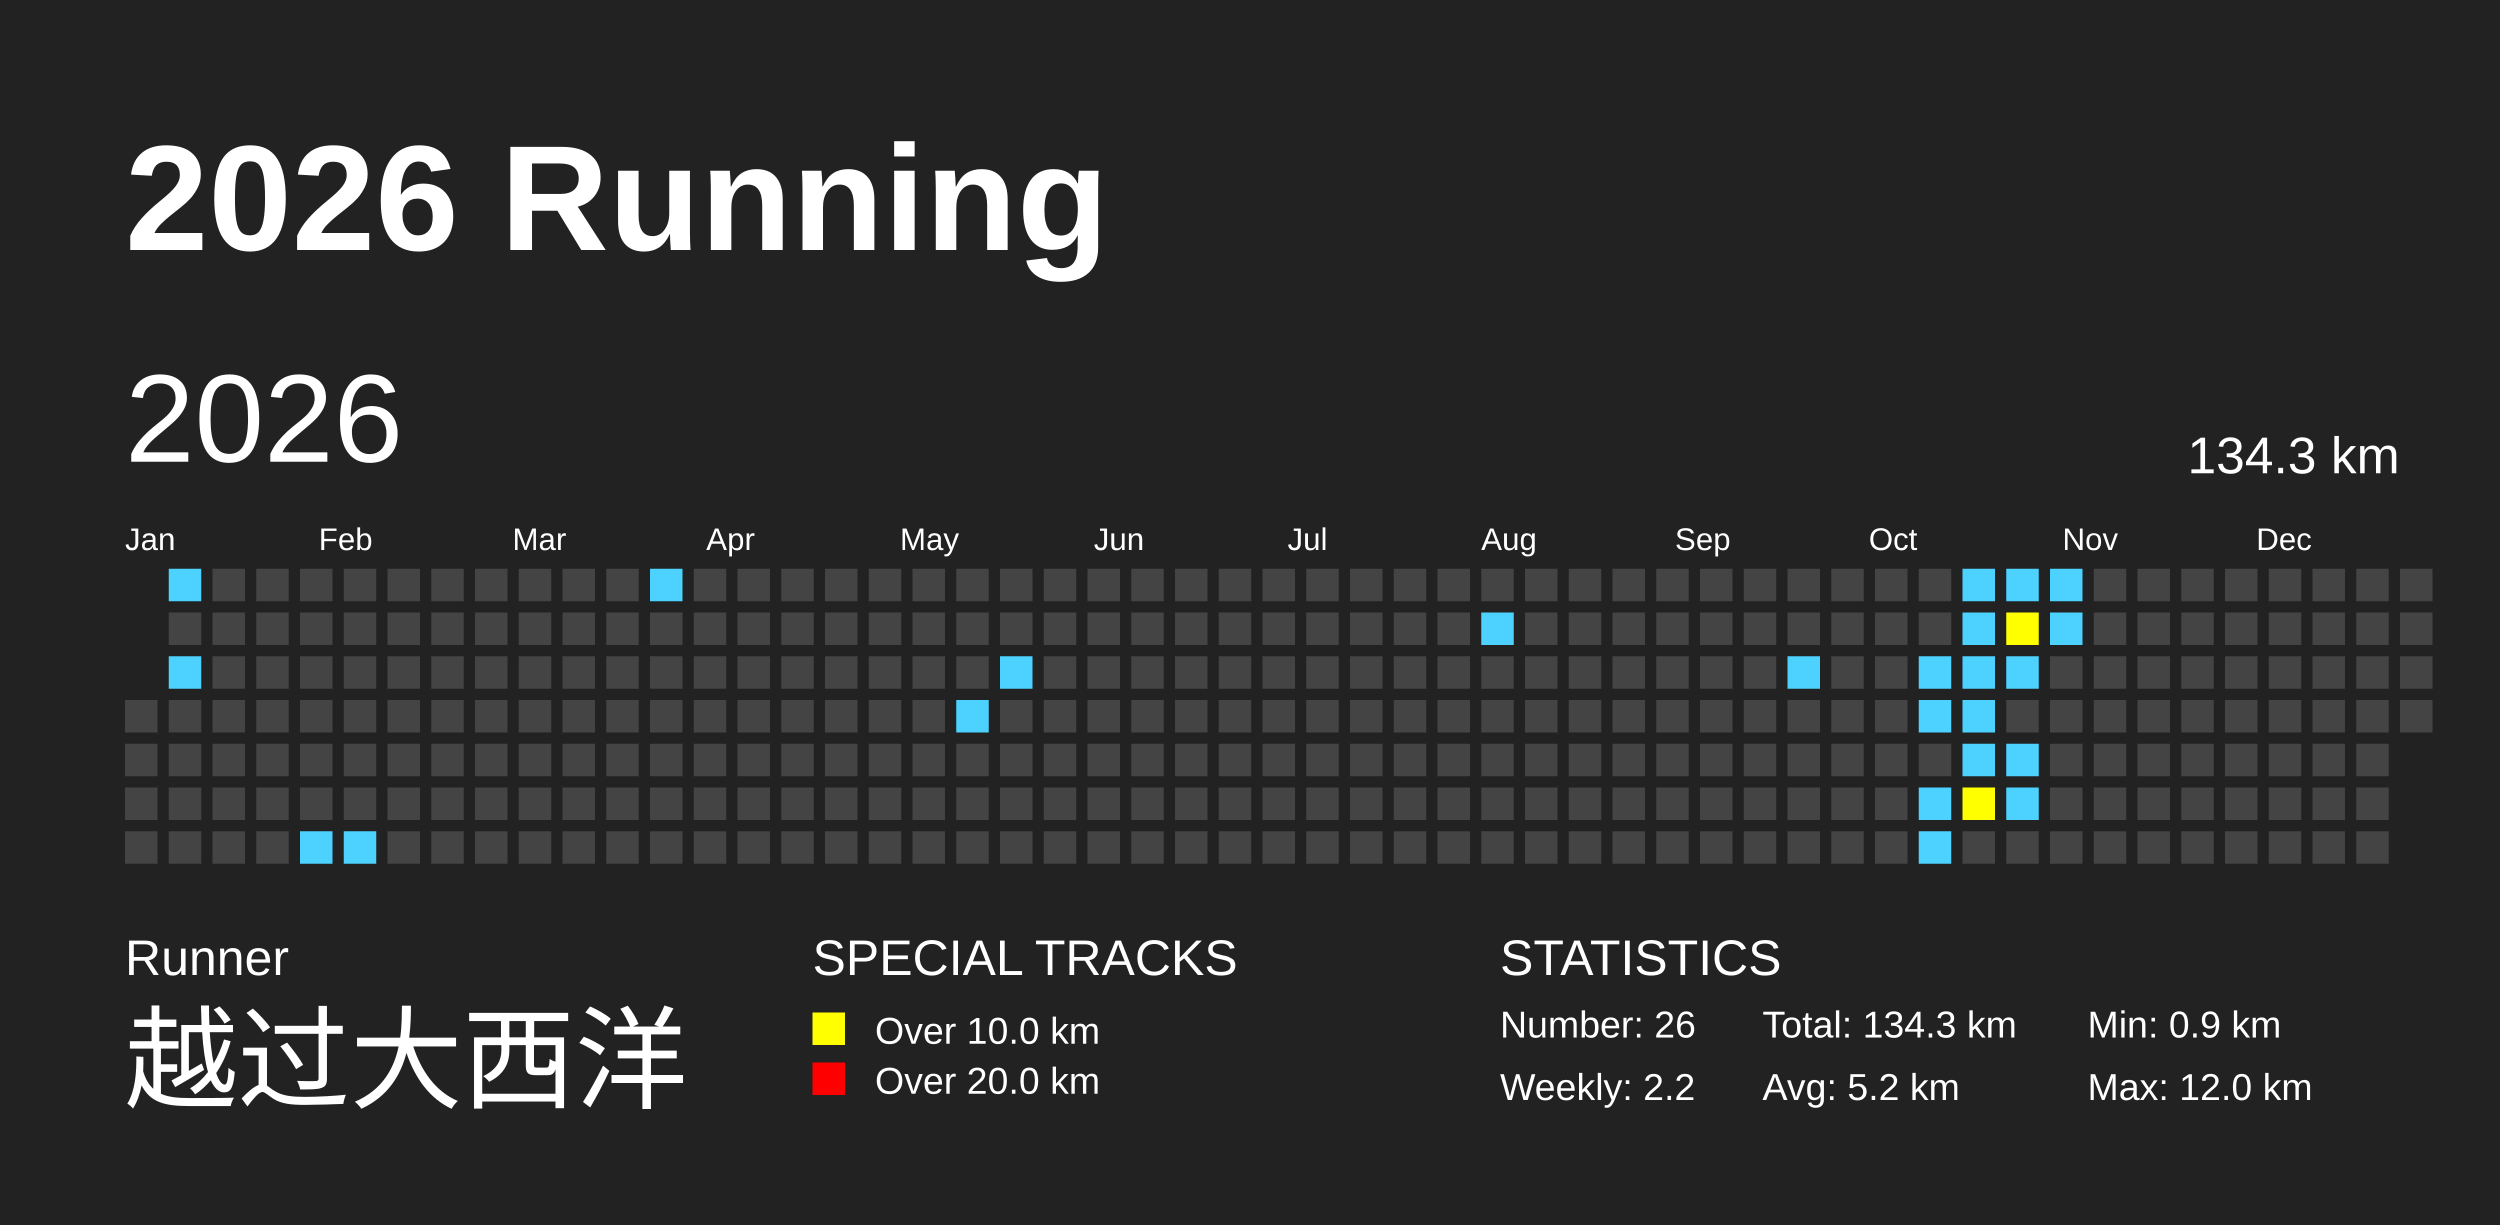
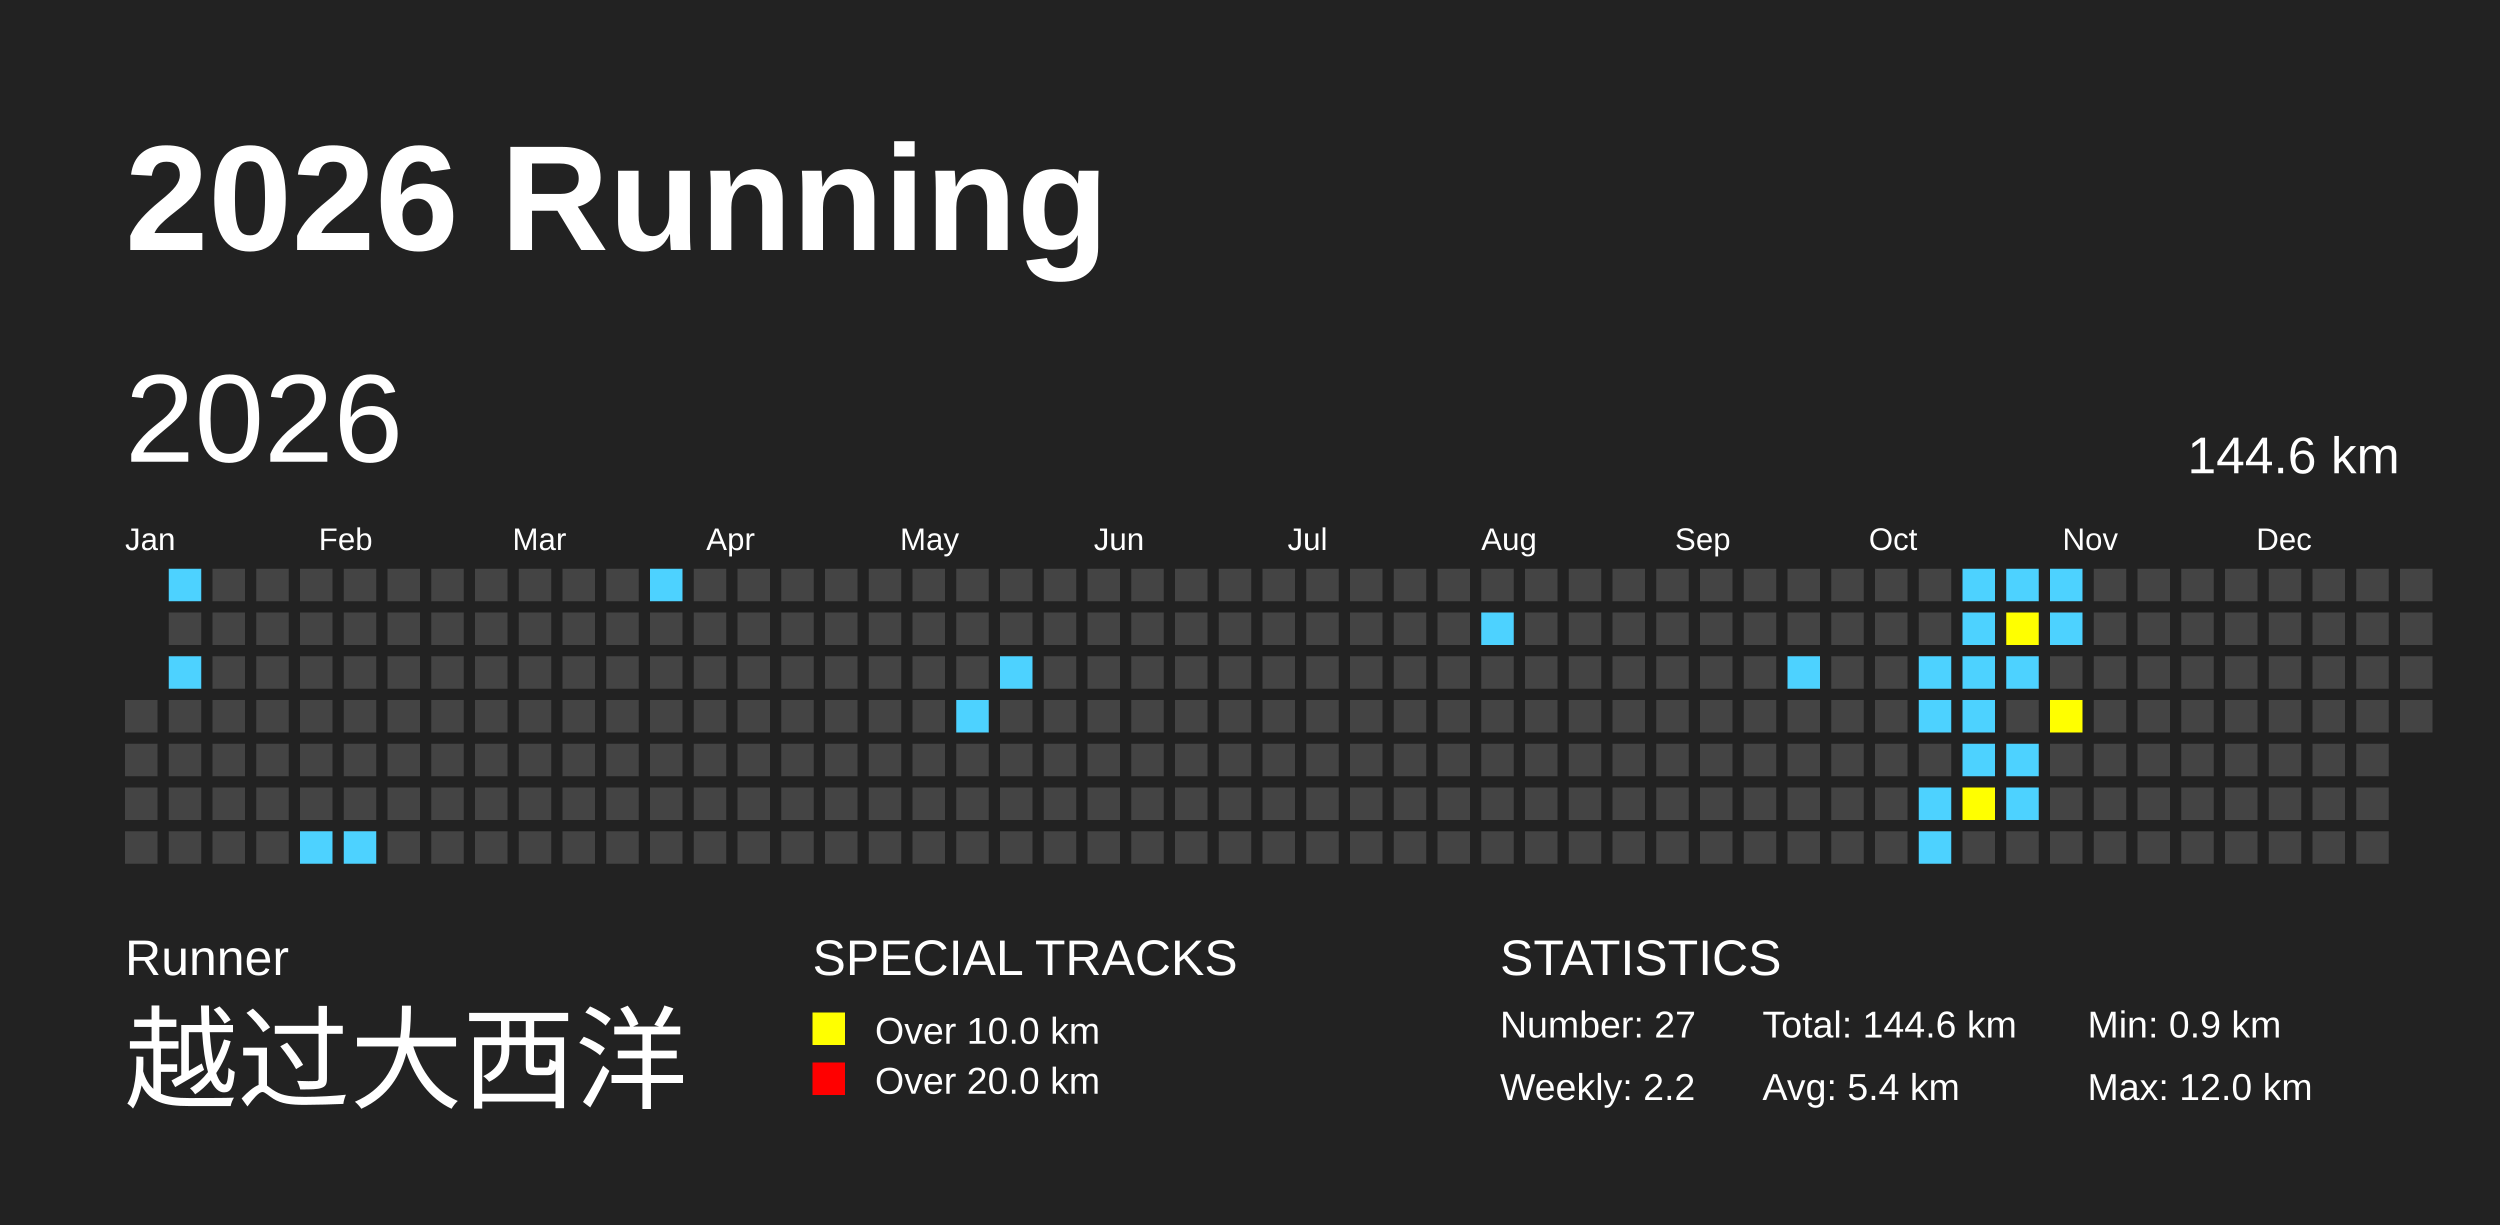
<svg xmlns="http://www.w3.org/2000/svg" baseProfile="full" height="98mm" version="1.1" viewBox="0,0,200,98" width="200mm">
  <defs>
    <pattern height="2" id="indoor-stripe" patternUnits="userSpaceOnUse" width="2">
      <line stroke="white" stroke-opacity="0.45" stroke-width="0.5" x1="0" x2="2" y1="2" y2="0" />
    </pattern>
  </defs>
  <rect fill="#222222" height="98" width="200" x="0" y="0" />
  <text fill="#FFFFFF" style="font-size:12px; font-family:Arial; font-weight:bold;" x="10" y="20">2026 Running</text>
  <text fill="#FFFFFF" style="font-size:4px; font-family:Arial" x="10" y="78">Runner</text>
  <text fill="#FFFFFF" style="font-size:9px; font-family:Arial" x="10" y="88">越过大西洋</text>
  <text fill="#FFFFFF" style="font-size:4px; font-family:Arial" x="65" y="78">SPECIAL TRACKS</text>
  <rect fill="yellow" height="2.6" width="2.6" x="65" y="81" />
  <text fill="#FFFFFF" style="font-size:3px; font-family:Arial" x="70" y="83.5">Over 10.0 km</text>
  <rect fill="red" height="2.6" width="2.6" x="65" y="85" />
  <text fill="#FFFFFF" style="font-size:3px; font-family:Arial" x="70" y="87.5">Over 20.0 km</text>
  <text fill="#FFFFFF" style="font-size:4px; font-family:Arial" x="120" y="78">STATISTICS</text>
-   <text fill="#FFFFFF" style="font-size:3px; font-family:Arial" x="120" y="83">Number: 26</text>
+   <text fill="#FFFFFF" style="font-size:3px; font-family:Arial" x="120" y="83">Number: 27</text>
  <text fill="#FFFFFF" style="font-size:3px; font-family:Arial" x="120" y="88">Weekly: 2.2</text>
-   <text fill="#FFFFFF" style="font-size:3px; font-family:Arial" x="141" y="83">Total: 134.3 km</text>
-   <text fill="#FFFFFF" style="font-size:3px; font-family:Arial" x="141" y="88">Avg: 5.2 km</text>
+   <text fill="#FFFFFF" style="font-size:3px; font-family:Arial" x="141" y="83">Total: 144.6 km</text>
+   <text fill="#FFFFFF" style="font-size:3px; font-family:Arial" x="141" y="88">Avg: 5.4 km</text>
  <text fill="#FFFFFF" style="font-size:3px; font-family:Arial" x="167" y="83">Min: 0.9 km</text>
  <text fill="#FFFFFF" style="font-size:3px; font-family:Arial" x="167" y="88">Max: 12.0 km</text>
  <text dominant-baseline="hanging" fill="#FFFFFF" style="font-size:10.0px; font-family:Arial;" x="10" y="30">2026</text>
-   <text dominant-baseline="hanging" fill="#FFFFFF" style="font-size:4.125px; font-family:Arial;" x="175" y="35">134.3 km</text>
+   <text dominant-baseline="hanging" fill="#FFFFFF" style="font-size:4.125px; font-family:Arial;" x="175" y="35">144.6 km</text>
  <text fill="#FFFFFF" style="font-size:2.5px; font-family:Arial" x="10.0" y="44">Jan</text>
  <text fill="#FFFFFF" style="font-size:2.5px; font-family:Arial" x="25.5" y="44">Feb</text>
  <text fill="#FFFFFF" style="font-size:2.5px; font-family:Arial" x="41.0" y="44">Mar</text>
  <text fill="#FFFFFF" style="font-size:2.5px; font-family:Arial" x="56.5" y="44">Apr</text>
  <text fill="#FFFFFF" style="font-size:2.5px; font-family:Arial" x="72.0" y="44">May</text>
  <text fill="#FFFFFF" style="font-size:2.5px; font-family:Arial" x="87.5" y="44">Jun</text>
  <text fill="#FFFFFF" style="font-size:2.5px; font-family:Arial" x="103.0" y="44">Jul</text>
  <text fill="#FFFFFF" style="font-size:2.5px; font-family:Arial" x="118.5" y="44">Aug</text>
  <text fill="#FFFFFF" style="font-size:2.5px; font-family:Arial" x="134.0" y="44">Sep</text>
  <text fill="#FFFFFF" style="font-size:2.5px; font-family:Arial" x="149.5" y="44">Oct</text>
  <text fill="#FFFFFF" style="font-size:2.5px; font-family:Arial" x="165.0" y="44">Nov</text>
  <text fill="#FFFFFF" style="font-size:2.5px; font-family:Arial" x="180.5" y="44">Dec</text>
  <rect fill="#444444" height="2.6" width="2.6" x="10.0" y="56.0" />
  <rect fill="#444444" height="2.6" width="2.6" x="10.0" y="59.5" />
  <rect fill="#444444" height="2.6" width="2.6" x="10.0" y="63.0" />
  <rect fill="#444444" height="2.6" width="2.6" x="10.0" y="66.5" />
  <rect fill="#4DD2FF" height="2.6" width="2.6" x="13.5" y="45.5" />
  <rect fill="#444444" height="2.6" width="2.6" x="13.5" y="49.0" />
  <rect fill="#4DD2FF" height="2.6" width="2.6" x="13.5" y="52.5" />
  <rect fill="#444444" height="2.6" width="2.6" x="13.5" y="56.0" />
  <rect fill="#444444" height="2.6" width="2.6" x="13.5" y="59.5" />
  <rect fill="#444444" height="2.6" width="2.6" x="13.5" y="63.0" />
  <rect fill="#444444" height="2.6" width="2.6" x="13.5" y="66.5" />
  <rect fill="#444444" height="2.6" width="2.6" x="17.0" y="45.5" />
  <rect fill="#444444" height="2.6" width="2.6" x="17.0" y="49.0" />
  <rect fill="#444444" height="2.6" width="2.6" x="17.0" y="52.5" />
  <rect fill="#444444" height="2.6" width="2.6" x="17.0" y="56.0" />
  <rect fill="#444444" height="2.6" width="2.6" x="17.0" y="59.5" />
  <rect fill="#444444" height="2.6" width="2.6" x="17.0" y="63.0" />
  <rect fill="#444444" height="2.6" width="2.6" x="17.0" y="66.5" />
  <rect fill="#444444" height="2.6" width="2.6" x="20.5" y="45.5" />
  <rect fill="#444444" height="2.6" width="2.6" x="20.5" y="49.0" />
  <rect fill="#444444" height="2.6" width="2.6" x="20.5" y="52.5" />
  <rect fill="#444444" height="2.6" width="2.6" x="20.5" y="56.0" />
  <rect fill="#444444" height="2.6" width="2.6" x="20.5" y="59.5" />
  <rect fill="#444444" height="2.6" width="2.6" x="20.5" y="63.0" />
  <rect fill="#444444" height="2.6" width="2.6" x="20.5" y="66.5" />
  <rect fill="#444444" height="2.6" width="2.6" x="24.0" y="45.5" />
  <rect fill="#444444" height="2.6" width="2.6" x="24.0" y="49.0" />
  <rect fill="#444444" height="2.6" width="2.6" x="24.0" y="52.5" />
  <rect fill="#444444" height="2.6" width="2.6" x="24.0" y="56.0" />
  <rect fill="#444444" height="2.6" width="2.6" x="24.0" y="59.5" />
  <rect fill="#444444" height="2.6" width="2.6" x="24.0" y="63.0" />
  <rect fill="#4DD2FF" height="2.6" width="2.6" x="24.0" y="66.5" />
  <rect fill="#444444" height="2.6" width="2.6" x="27.5" y="45.5" />
  <rect fill="#444444" height="2.6" width="2.6" x="27.5" y="49.0" />
  <rect fill="#444444" height="2.6" width="2.6" x="27.5" y="52.5" />
  <rect fill="#444444" height="2.6" width="2.6" x="27.5" y="56.0" />
  <rect fill="#444444" height="2.6" width="2.6" x="27.5" y="59.5" />
  <rect fill="#444444" height="2.6" width="2.6" x="27.5" y="63.0" />
  <rect fill="#4DD2FF" height="2.6" width="2.6" x="27.5" y="66.5" />
  <rect fill="#444444" height="2.6" width="2.6" x="31.0" y="45.5" />
  <rect fill="#444444" height="2.6" width="2.6" x="31.0" y="49.0" />
  <rect fill="#444444" height="2.6" width="2.6" x="31.0" y="52.5" />
  <rect fill="#444444" height="2.6" width="2.6" x="31.0" y="56.0" />
  <rect fill="#444444" height="2.6" width="2.6" x="31.0" y="59.5" />
  <rect fill="#444444" height="2.6" width="2.6" x="31.0" y="63.0" />
  <rect fill="#444444" height="2.6" width="2.6" x="31.0" y="66.5" />
  <rect fill="#444444" height="2.6" width="2.6" x="34.5" y="45.5" />
  <rect fill="#444444" height="2.6" width="2.6" x="34.5" y="49.0" />
  <rect fill="#444444" height="2.6" width="2.6" x="34.5" y="52.5" />
  <rect fill="#444444" height="2.6" width="2.6" x="34.5" y="56.0" />
  <rect fill="#444444" height="2.6" width="2.6" x="34.5" y="59.5" />
  <rect fill="#444444" height="2.6" width="2.6" x="34.5" y="63.0" />
  <rect fill="#444444" height="2.6" width="2.6" x="34.5" y="66.5" />
  <rect fill="#444444" height="2.6" width="2.6" x="38.0" y="45.5" />
  <rect fill="#444444" height="2.6" width="2.6" x="38.0" y="49.0" />
  <rect fill="#444444" height="2.6" width="2.6" x="38.0" y="52.5" />
  <rect fill="#444444" height="2.6" width="2.6" x="38.0" y="56.0" />
  <rect fill="#444444" height="2.6" width="2.6" x="38.0" y="59.5" />
  <rect fill="#444444" height="2.6" width="2.6" x="38.0" y="63.0" />
  <rect fill="#444444" height="2.6" width="2.6" x="38.0" y="66.5" />
  <rect fill="#444444" height="2.6" width="2.6" x="41.5" y="45.5" />
  <rect fill="#444444" height="2.6" width="2.6" x="41.5" y="49.0" />
  <rect fill="#444444" height="2.6" width="2.6" x="41.5" y="52.5" />
  <rect fill="#444444" height="2.6" width="2.6" x="41.5" y="56.0" />
  <rect fill="#444444" height="2.6" width="2.6" x="41.5" y="59.5" />
  <rect fill="#444444" height="2.6" width="2.6" x="41.5" y="63.0" />
  <rect fill="#444444" height="2.6" width="2.6" x="41.5" y="66.5" />
  <rect fill="#444444" height="2.6" width="2.6" x="45.0" y="45.5" />
  <rect fill="#444444" height="2.6" width="2.6" x="45.0" y="49.0" />
  <rect fill="#444444" height="2.6" width="2.6" x="45.0" y="52.5" />
  <rect fill="#444444" height="2.6" width="2.6" x="45.0" y="56.0" />
  <rect fill="#444444" height="2.6" width="2.6" x="45.0" y="59.5" />
  <rect fill="#444444" height="2.6" width="2.6" x="45.0" y="63.0" />
  <rect fill="#444444" height="2.6" width="2.6" x="45.0" y="66.5" />
  <rect fill="#444444" height="2.6" width="2.6" x="48.5" y="45.5" />
  <rect fill="#444444" height="2.6" width="2.6" x="48.5" y="49.0" />
  <rect fill="#444444" height="2.6" width="2.6" x="48.5" y="52.5" />
  <rect fill="#444444" height="2.6" width="2.6" x="48.5" y="56.0" />
  <rect fill="#444444" height="2.6" width="2.6" x="48.5" y="59.5" />
  <rect fill="#444444" height="2.6" width="2.6" x="48.5" y="63.0" />
  <rect fill="#444444" height="2.6" width="2.6" x="48.5" y="66.5" />
  <rect fill="#4DD2FF" height="2.6" width="2.6" x="52.0" y="45.5" />
  <rect fill="#444444" height="2.6" width="2.6" x="52.0" y="49.0" />
  <rect fill="#444444" height="2.6" width="2.6" x="52.0" y="52.5" />
  <rect fill="#444444" height="2.6" width="2.6" x="52.0" y="56.0" />
  <rect fill="#444444" height="2.6" width="2.6" x="52.0" y="59.5" />
  <rect fill="#444444" height="2.6" width="2.6" x="52.0" y="63.0" />
  <rect fill="#444444" height="2.6" width="2.6" x="52.0" y="66.5" />
  <rect fill="#444444" height="2.6" width="2.6" x="55.5" y="45.5" />
  <rect fill="#444444" height="2.6" width="2.6" x="55.5" y="49.0" />
  <rect fill="#444444" height="2.6" width="2.6" x="55.5" y="52.5" />
  <rect fill="#444444" height="2.6" width="2.6" x="55.5" y="56.0" />
  <rect fill="#444444" height="2.6" width="2.6" x="55.5" y="59.5" />
  <rect fill="#444444" height="2.6" width="2.6" x="55.5" y="63.0" />
  <rect fill="#444444" height="2.6" width="2.6" x="55.5" y="66.5" />
  <rect fill="#444444" height="2.6" width="2.6" x="59.0" y="45.5" />
  <rect fill="#444444" height="2.6" width="2.6" x="59.0" y="49.0" />
  <rect fill="#444444" height="2.6" width="2.6" x="59.0" y="52.5" />
  <rect fill="#444444" height="2.6" width="2.6" x="59.0" y="56.0" />
  <rect fill="#444444" height="2.6" width="2.6" x="59.0" y="59.5" />
  <rect fill="#444444" height="2.6" width="2.6" x="59.0" y="63.0" />
  <rect fill="#444444" height="2.6" width="2.6" x="59.0" y="66.5" />
  <rect fill="#444444" height="2.6" width="2.6" x="62.5" y="45.5" />
  <rect fill="#444444" height="2.6" width="2.6" x="62.5" y="49.0" />
  <rect fill="#444444" height="2.6" width="2.6" x="62.5" y="52.5" />
  <rect fill="#444444" height="2.6" width="2.6" x="62.5" y="56.0" />
  <rect fill="#444444" height="2.6" width="2.6" x="62.5" y="59.5" />
  <rect fill="#444444" height="2.6" width="2.6" x="62.5" y="63.0" />
  <rect fill="#444444" height="2.6" width="2.6" x="62.5" y="66.5" />
  <rect fill="#444444" height="2.6" width="2.6" x="66.0" y="45.5" />
  <rect fill="#444444" height="2.6" width="2.6" x="66.0" y="49.0" />
  <rect fill="#444444" height="2.6" width="2.6" x="66.0" y="52.5" />
  <rect fill="#444444" height="2.6" width="2.6" x="66.0" y="56.0" />
  <rect fill="#444444" height="2.6" width="2.6" x="66.0" y="59.5" />
  <rect fill="#444444" height="2.6" width="2.6" x="66.0" y="63.0" />
  <rect fill="#444444" height="2.6" width="2.6" x="66.0" y="66.5" />
  <rect fill="#444444" height="2.6" width="2.6" x="69.5" y="45.5" />
  <rect fill="#444444" height="2.6" width="2.6" x="69.5" y="49.0" />
  <rect fill="#444444" height="2.6" width="2.6" x="69.5" y="52.5" />
  <rect fill="#444444" height="2.6" width="2.6" x="69.5" y="56.0" />
  <rect fill="#444444" height="2.6" width="2.6" x="69.5" y="59.5" />
  <rect fill="#444444" height="2.6" width="2.6" x="69.5" y="63.0" />
  <rect fill="#444444" height="2.6" width="2.6" x="69.5" y="66.5" />
  <rect fill="#444444" height="2.6" width="2.6" x="73.0" y="45.5" />
  <rect fill="#444444" height="2.6" width="2.6" x="73.0" y="49.0" />
  <rect fill="#444444" height="2.6" width="2.6" x="73.0" y="52.5" />
  <rect fill="#444444" height="2.6" width="2.6" x="73.0" y="56.0" />
  <rect fill="#444444" height="2.6" width="2.6" x="73.0" y="59.5" />
  <rect fill="#444444" height="2.6" width="2.6" x="73.0" y="63.0" />
  <rect fill="#444444" height="2.6" width="2.6" x="73.0" y="66.5" />
  <rect fill="#444444" height="2.6" width="2.6" x="76.5" y="45.5" />
  <rect fill="#444444" height="2.6" width="2.6" x="76.5" y="49.0" />
  <rect fill="#444444" height="2.6" width="2.6" x="76.5" y="52.5" />
  <rect fill="#4DD2FF" height="2.6" width="2.6" x="76.5" y="56.0" />
  <rect fill="#444444" height="2.6" width="2.6" x="76.5" y="59.5" />
  <rect fill="#444444" height="2.6" width="2.6" x="76.5" y="63.0" />
  <rect fill="#444444" height="2.6" width="2.6" x="76.5" y="66.5" />
  <rect fill="#444444" height="2.6" width="2.6" x="80.0" y="45.5" />
  <rect fill="#444444" height="2.6" width="2.6" x="80.0" y="49.0" />
  <rect fill="#4DD2FF" height="2.6" width="2.6" x="80.0" y="52.5" />
  <rect fill="#444444" height="2.6" width="2.6" x="80.0" y="56.0" />
  <rect fill="#444444" height="2.6" width="2.6" x="80.0" y="59.5" />
  <rect fill="#444444" height="2.6" width="2.6" x="80.0" y="63.0" />
  <rect fill="#444444" height="2.6" width="2.6" x="80.0" y="66.5" />
  <rect fill="#444444" height="2.6" width="2.6" x="83.5" y="45.5" />
  <rect fill="#444444" height="2.6" width="2.6" x="83.5" y="49.0" />
  <rect fill="#444444" height="2.6" width="2.6" x="83.5" y="52.5" />
  <rect fill="#444444" height="2.6" width="2.6" x="83.5" y="56.0" />
  <rect fill="#444444" height="2.6" width="2.6" x="83.5" y="59.5" />
  <rect fill="#444444" height="2.6" width="2.6" x="83.5" y="63.0" />
  <rect fill="#444444" height="2.6" width="2.6" x="83.5" y="66.5" />
  <rect fill="#444444" height="2.6" width="2.6" x="87.0" y="45.5" />
  <rect fill="#444444" height="2.6" width="2.6" x="87.0" y="49.0" />
  <rect fill="#444444" height="2.6" width="2.6" x="87.0" y="52.5" />
  <rect fill="#444444" height="2.6" width="2.6" x="87.0" y="56.0" />
  <rect fill="#444444" height="2.6" width="2.6" x="87.0" y="59.5" />
  <rect fill="#444444" height="2.6" width="2.6" x="87.0" y="63.0" />
  <rect fill="#444444" height="2.6" width="2.6" x="87.0" y="66.5" />
  <rect fill="#444444" height="2.6" width="2.6" x="90.5" y="45.5" />
  <rect fill="#444444" height="2.6" width="2.6" x="90.5" y="49.0" />
  <rect fill="#444444" height="2.6" width="2.6" x="90.5" y="52.5" />
  <rect fill="#444444" height="2.6" width="2.6" x="90.5" y="56.0" />
  <rect fill="#444444" height="2.6" width="2.6" x="90.5" y="59.5" />
  <rect fill="#444444" height="2.6" width="2.6" x="90.5" y="63.0" />
  <rect fill="#444444" height="2.6" width="2.6" x="90.5" y="66.5" />
  <rect fill="#444444" height="2.6" width="2.6" x="94.0" y="45.5" />
  <rect fill="#444444" height="2.6" width="2.6" x="94.0" y="49.0" />
  <rect fill="#444444" height="2.6" width="2.6" x="94.0" y="52.5" />
  <rect fill="#444444" height="2.6" width="2.6" x="94.0" y="56.0" />
  <rect fill="#444444" height="2.6" width="2.6" x="94.0" y="59.5" />
  <rect fill="#444444" height="2.6" width="2.6" x="94.0" y="63.0" />
  <rect fill="#444444" height="2.6" width="2.6" x="94.0" y="66.5" />
  <rect fill="#444444" height="2.6" width="2.6" x="97.5" y="45.5" />
  <rect fill="#444444" height="2.6" width="2.6" x="97.5" y="49.0" />
  <rect fill="#444444" height="2.6" width="2.6" x="97.5" y="52.5" />
  <rect fill="#444444" height="2.6" width="2.6" x="97.5" y="56.0" />
  <rect fill="#444444" height="2.6" width="2.6" x="97.5" y="59.5" />
  <rect fill="#444444" height="2.6" width="2.6" x="97.5" y="63.0" />
  <rect fill="#444444" height="2.6" width="2.6" x="97.5" y="66.5" />
  <rect fill="#444444" height="2.6" width="2.6" x="101.0" y="45.5" />
  <rect fill="#444444" height="2.6" width="2.6" x="101.0" y="49.0" />
  <rect fill="#444444" height="2.6" width="2.6" x="101.0" y="52.5" />
  <rect fill="#444444" height="2.6" width="2.6" x="101.0" y="56.0" />
  <rect fill="#444444" height="2.6" width="2.6" x="101.0" y="59.5" />
  <rect fill="#444444" height="2.6" width="2.6" x="101.0" y="63.0" />
  <rect fill="#444444" height="2.6" width="2.6" x="101.0" y="66.5" />
  <rect fill="#444444" height="2.6" width="2.6" x="104.5" y="45.5" />
  <rect fill="#444444" height="2.6" width="2.6" x="104.5" y="49.0" />
  <rect fill="#444444" height="2.6" width="2.6" x="104.5" y="52.5" />
  <rect fill="#444444" height="2.6" width="2.6" x="104.5" y="56.0" />
  <rect fill="#444444" height="2.6" width="2.6" x="104.5" y="59.5" />
  <rect fill="#444444" height="2.6" width="2.6" x="104.5" y="63.0" />
  <rect fill="#444444" height="2.6" width="2.6" x="104.5" y="66.5" />
  <rect fill="#444444" height="2.6" width="2.6" x="108.0" y="45.5" />
  <rect fill="#444444" height="2.6" width="2.6" x="108.0" y="49.0" />
  <rect fill="#444444" height="2.6" width="2.6" x="108.0" y="52.5" />
  <rect fill="#444444" height="2.6" width="2.6" x="108.0" y="56.0" />
  <rect fill="#444444" height="2.6" width="2.6" x="108.0" y="59.5" />
  <rect fill="#444444" height="2.6" width="2.6" x="108.0" y="63.0" />
  <rect fill="#444444" height="2.6" width="2.6" x="108.0" y="66.5" />
  <rect fill="#444444" height="2.6" width="2.6" x="111.5" y="45.5" />
  <rect fill="#444444" height="2.6" width="2.6" x="111.5" y="49.0" />
  <rect fill="#444444" height="2.6" width="2.6" x="111.5" y="52.5" />
  <rect fill="#444444" height="2.6" width="2.6" x="111.5" y="56.0" />
  <rect fill="#444444" height="2.6" width="2.6" x="111.5" y="59.5" />
  <rect fill="#444444" height="2.6" width="2.6" x="111.5" y="63.0" />
  <rect fill="#444444" height="2.6" width="2.6" x="111.5" y="66.5" />
  <rect fill="#444444" height="2.6" width="2.6" x="115.0" y="45.5" />
  <rect fill="#444444" height="2.6" width="2.6" x="115.0" y="49.0" />
  <rect fill="#444444" height="2.6" width="2.6" x="115.0" y="52.5" />
  <rect fill="#444444" height="2.6" width="2.6" x="115.0" y="56.0" />
  <rect fill="#444444" height="2.6" width="2.6" x="115.0" y="59.5" />
  <rect fill="#444444" height="2.6" width="2.6" x="115.0" y="63.0" />
  <rect fill="#444444" height="2.6" width="2.6" x="115.0" y="66.5" />
  <rect fill="#444444" height="2.6" width="2.6" x="118.5" y="45.5" />
  <rect fill="#4DD2FF" height="2.6" width="2.6" x="118.5" y="49.0" />
  <rect fill="#444444" height="2.6" width="2.6" x="118.5" y="52.5" />
  <rect fill="#444444" height="2.6" width="2.6" x="118.5" y="56.0" />
  <rect fill="#444444" height="2.6" width="2.6" x="118.5" y="59.5" />
  <rect fill="#444444" height="2.6" width="2.6" x="118.5" y="63.0" />
  <rect fill="#444444" height="2.6" width="2.6" x="118.5" y="66.5" />
  <rect fill="#444444" height="2.6" width="2.6" x="122.0" y="45.5" />
  <rect fill="#444444" height="2.6" width="2.6" x="122.0" y="49.0" />
  <rect fill="#444444" height="2.6" width="2.6" x="122.0" y="52.5" />
  <rect fill="#444444" height="2.6" width="2.6" x="122.0" y="56.0" />
  <rect fill="#444444" height="2.6" width="2.6" x="122.0" y="59.5" />
  <rect fill="#444444" height="2.6" width="2.6" x="122.0" y="63.0" />
  <rect fill="#444444" height="2.6" width="2.6" x="122.0" y="66.5" />
  <rect fill="#444444" height="2.6" width="2.6" x="125.5" y="45.5" />
  <rect fill="#444444" height="2.6" width="2.6" x="125.5" y="49.0" />
  <rect fill="#444444" height="2.6" width="2.6" x="125.5" y="52.5" />
  <rect fill="#444444" height="2.6" width="2.6" x="125.5" y="56.0" />
  <rect fill="#444444" height="2.6" width="2.6" x="125.5" y="59.5" />
  <rect fill="#444444" height="2.6" width="2.6" x="125.5" y="63.0" />
  <rect fill="#444444" height="2.6" width="2.6" x="125.5" y="66.5" />
  <rect fill="#444444" height="2.6" width="2.6" x="129.0" y="45.5" />
  <rect fill="#444444" height="2.6" width="2.6" x="129.0" y="49.0" />
  <rect fill="#444444" height="2.6" width="2.6" x="129.0" y="52.5" />
  <rect fill="#444444" height="2.6" width="2.6" x="129.0" y="56.0" />
  <rect fill="#444444" height="2.6" width="2.6" x="129.0" y="59.5" />
  <rect fill="#444444" height="2.6" width="2.6" x="129.0" y="63.0" />
  <rect fill="#444444" height="2.6" width="2.6" x="129.0" y="66.5" />
  <rect fill="#444444" height="2.6" width="2.6" x="132.5" y="45.5" />
  <rect fill="#444444" height="2.6" width="2.6" x="132.5" y="49.0" />
  <rect fill="#444444" height="2.6" width="2.6" x="132.5" y="52.5" />
  <rect fill="#444444" height="2.6" width="2.6" x="132.5" y="56.0" />
  <rect fill="#444444" height="2.6" width="2.6" x="132.5" y="59.5" />
  <rect fill="#444444" height="2.6" width="2.6" x="132.5" y="63.0" />
  <rect fill="#444444" height="2.6" width="2.6" x="132.5" y="66.5" />
  <rect fill="#444444" height="2.6" width="2.6" x="136.0" y="45.5" />
  <rect fill="#444444" height="2.6" width="2.6" x="136.0" y="49.0" />
  <rect fill="#444444" height="2.6" width="2.6" x="136.0" y="52.5" />
  <rect fill="#444444" height="2.6" width="2.6" x="136.0" y="56.0" />
  <rect fill="#444444" height="2.6" width="2.6" x="136.0" y="59.5" />
  <rect fill="#444444" height="2.6" width="2.6" x="136.0" y="63.0" />
  <rect fill="#444444" height="2.6" width="2.6" x="136.0" y="66.5" />
  <rect fill="#444444" height="2.6" width="2.6" x="139.5" y="45.5" />
  <rect fill="#444444" height="2.6" width="2.6" x="139.5" y="49.0" />
  <rect fill="#444444" height="2.6" width="2.6" x="139.5" y="52.5" />
  <rect fill="#444444" height="2.6" width="2.6" x="139.5" y="56.0" />
  <rect fill="#444444" height="2.6" width="2.6" x="139.5" y="59.5" />
  <rect fill="#444444" height="2.6" width="2.6" x="139.5" y="63.0" />
  <rect fill="#444444" height="2.6" width="2.6" x="139.5" y="66.5" />
  <rect fill="#444444" height="2.6" width="2.6" x="143.0" y="45.5" />
  <rect fill="#444444" height="2.6" width="2.6" x="143.0" y="49.0" />
  <rect fill="#4DD2FF" height="2.6" width="2.6" x="143.0" y="52.5" />
  <rect fill="#444444" height="2.6" width="2.6" x="143.0" y="56.0" />
  <rect fill="#444444" height="2.6" width="2.6" x="143.0" y="59.5" />
  <rect fill="#444444" height="2.6" width="2.6" x="143.0" y="63.0" />
  <rect fill="#444444" height="2.6" width="2.6" x="143.0" y="66.5" />
  <rect fill="#444444" height="2.6" width="2.6" x="146.5" y="45.5" />
  <rect fill="#444444" height="2.6" width="2.6" x="146.5" y="49.0" />
  <rect fill="#444444" height="2.6" width="2.6" x="146.5" y="52.5" />
  <rect fill="#444444" height="2.6" width="2.6" x="146.5" y="56.0" />
  <rect fill="#444444" height="2.6" width="2.6" x="146.5" y="59.5" />
  <rect fill="#444444" height="2.6" width="2.6" x="146.5" y="63.0" />
  <rect fill="#444444" height="2.6" width="2.6" x="146.5" y="66.5" />
  <rect fill="#444444" height="2.6" width="2.6" x="150.0" y="45.5" />
  <rect fill="#444444" height="2.6" width="2.6" x="150.0" y="49.0" />
  <rect fill="#444444" height="2.6" width="2.6" x="150.0" y="52.5" />
  <rect fill="#444444" height="2.6" width="2.6" x="150.0" y="56.0" />
  <rect fill="#444444" height="2.6" width="2.6" x="150.0" y="59.5" />
  <rect fill="#444444" height="2.6" width="2.6" x="150.0" y="63.0" />
  <rect fill="#444444" height="2.6" width="2.6" x="150.0" y="66.5" />
  <rect fill="#444444" height="2.6" width="2.6" x="153.5" y="45.5" />
  <rect fill="#444444" height="2.6" width="2.6" x="153.5" y="49.0" />
  <rect fill="#4DD2FF" height="2.6" width="2.6" x="153.5" y="52.5" />
  <rect fill="#4DD2FF" height="2.6" width="2.6" x="153.5" y="56.0" />
  <rect fill="#444444" height="2.6" width="2.6" x="153.5" y="59.5" />
  <rect fill="#4DD2FF" height="2.6" width="2.6" x="153.5" y="63.0" />
  <rect fill="#4DD2FF" height="2.6" width="2.6" x="153.5" y="66.5" />
  <rect fill="#4DD2FF" height="2.6" width="2.6" x="157.0" y="45.5" />
  <rect fill="#4DD2FF" height="2.6" width="2.6" x="157.0" y="49.0" />
  <rect fill="#4DD2FF" height="2.6" width="2.6" x="157.0" y="52.5" />
  <rect fill="#4DD2FF" height="2.6" width="2.6" x="157.0" y="56.0" />
  <rect fill="#4DD2FF" height="2.6" width="2.6" x="157.0" y="59.5" />
  <rect fill="yellow" height="2.6" width="2.6" x="157.0" y="63.0" />
  <rect fill="#444444" height="2.6" width="2.6" x="157.0" y="66.5" />
  <rect fill="#4DD2FF" height="2.6" width="2.6" x="160.5" y="45.5" />
  <rect fill="yellow" height="2.6" width="2.6" x="160.5" y="49.0" />
  <rect fill="#4DD2FF" height="2.6" width="2.6" x="160.5" y="52.5" />
  <rect fill="#444444" height="2.6" width="2.6" x="160.5" y="56.0" />
  <rect fill="#4DD2FF" height="2.6" width="2.6" x="160.5" y="59.5" />
  <rect fill="#4DD2FF" height="2.6" width="2.6" x="160.5" y="63.0" />
  <rect fill="#444444" height="2.6" width="2.6" x="160.5" y="66.5" />
  <rect fill="#4DD2FF" height="2.6" width="2.6" x="164.0" y="45.5" />
  <rect fill="#4DD2FF" height="2.6" width="2.6" x="164.0" y="49.0" />
  <rect fill="#444444" height="2.6" width="2.6" x="164.0" y="52.5" />
-   <rect fill="#444444" height="2.6" width="2.6" x="164.0" y="56.0" />
+   <rect fill="yellow" height="2.6" width="2.6" x="164.0" y="56.0" />
  <rect fill="#444444" height="2.6" width="2.6" x="164.0" y="59.5" />
  <rect fill="#444444" height="2.6" width="2.6" x="164.0" y="63.0" />
  <rect fill="#444444" height="2.6" width="2.6" x="164.0" y="66.5" />
  <rect fill="#444444" height="2.6" width="2.6" x="167.5" y="45.5" />
  <rect fill="#444444" height="2.6" width="2.6" x="167.5" y="49.0" />
  <rect fill="#444444" height="2.6" width="2.6" x="167.5" y="52.5" />
  <rect fill="#444444" height="2.6" width="2.6" x="167.5" y="56.0" />
  <rect fill="#444444" height="2.6" width="2.6" x="167.5" y="59.5" />
  <rect fill="#444444" height="2.6" width="2.6" x="167.5" y="63.0" />
  <rect fill="#444444" height="2.6" width="2.6" x="167.5" y="66.5" />
  <rect fill="#444444" height="2.6" width="2.6" x="171.0" y="45.5" />
  <rect fill="#444444" height="2.6" width="2.6" x="171.0" y="49.0" />
  <rect fill="#444444" height="2.6" width="2.6" x="171.0" y="52.5" />
  <rect fill="#444444" height="2.6" width="2.6" x="171.0" y="56.0" />
  <rect fill="#444444" height="2.6" width="2.6" x="171.0" y="59.5" />
  <rect fill="#444444" height="2.6" width="2.6" x="171.0" y="63.0" />
  <rect fill="#444444" height="2.6" width="2.6" x="171.0" y="66.5" />
  <rect fill="#444444" height="2.6" width="2.6" x="174.5" y="45.5" />
  <rect fill="#444444" height="2.6" width="2.6" x="174.5" y="49.0" />
  <rect fill="#444444" height="2.6" width="2.6" x="174.5" y="52.5" />
  <rect fill="#444444" height="2.6" width="2.6" x="174.5" y="56.0" />
  <rect fill="#444444" height="2.6" width="2.6" x="174.5" y="59.5" />
  <rect fill="#444444" height="2.6" width="2.6" x="174.5" y="63.0" />
  <rect fill="#444444" height="2.6" width="2.6" x="174.5" y="66.5" />
  <rect fill="#444444" height="2.6" width="2.6" x="178.0" y="45.5" />
  <rect fill="#444444" height="2.6" width="2.6" x="178.0" y="49.0" />
  <rect fill="#444444" height="2.6" width="2.6" x="178.0" y="52.5" />
  <rect fill="#444444" height="2.6" width="2.6" x="178.0" y="56.0" />
  <rect fill="#444444" height="2.6" width="2.6" x="178.0" y="59.5" />
  <rect fill="#444444" height="2.6" width="2.6" x="178.0" y="63.0" />
  <rect fill="#444444" height="2.6" width="2.6" x="178.0" y="66.5" />
  <rect fill="#444444" height="2.6" width="2.6" x="181.5" y="45.5" />
  <rect fill="#444444" height="2.6" width="2.6" x="181.5" y="49.0" />
  <rect fill="#444444" height="2.6" width="2.6" x="181.5" y="52.5" />
  <rect fill="#444444" height="2.6" width="2.6" x="181.5" y="56.0" />
  <rect fill="#444444" height="2.6" width="2.6" x="181.5" y="59.5" />
  <rect fill="#444444" height="2.6" width="2.6" x="181.5" y="63.0" />
  <rect fill="#444444" height="2.6" width="2.6" x="181.5" y="66.5" />
  <rect fill="#444444" height="2.6" width="2.6" x="185.0" y="45.5" />
  <rect fill="#444444" height="2.6" width="2.6" x="185.0" y="49.0" />
  <rect fill="#444444" height="2.6" width="2.6" x="185.0" y="52.5" />
  <rect fill="#444444" height="2.6" width="2.6" x="185.0" y="56.0" />
  <rect fill="#444444" height="2.6" width="2.6" x="185.0" y="59.5" />
  <rect fill="#444444" height="2.6" width="2.6" x="185.0" y="63.0" />
  <rect fill="#444444" height="2.6" width="2.6" x="185.0" y="66.5" />
  <rect fill="#444444" height="2.6" width="2.6" x="188.5" y="45.5" />
  <rect fill="#444444" height="2.6" width="2.6" x="188.5" y="49.0" />
  <rect fill="#444444" height="2.6" width="2.6" x="188.5" y="52.5" />
  <rect fill="#444444" height="2.6" width="2.6" x="188.5" y="56.0" />
  <rect fill="#444444" height="2.6" width="2.6" x="188.5" y="59.5" />
  <rect fill="#444444" height="2.6" width="2.6" x="188.5" y="63.0" />
  <rect fill="#444444" height="2.6" width="2.6" x="188.5" y="66.5" />
  <rect fill="#444444" height="2.6" width="2.6" x="192.0" y="45.5" />
  <rect fill="#444444" height="2.6" width="2.6" x="192.0" y="49.0" />
  <rect fill="#444444" height="2.6" width="2.6" x="192.0" y="52.5" />
  <rect fill="#444444" height="2.6" width="2.6" x="192.0" y="56.0" />
</svg>
